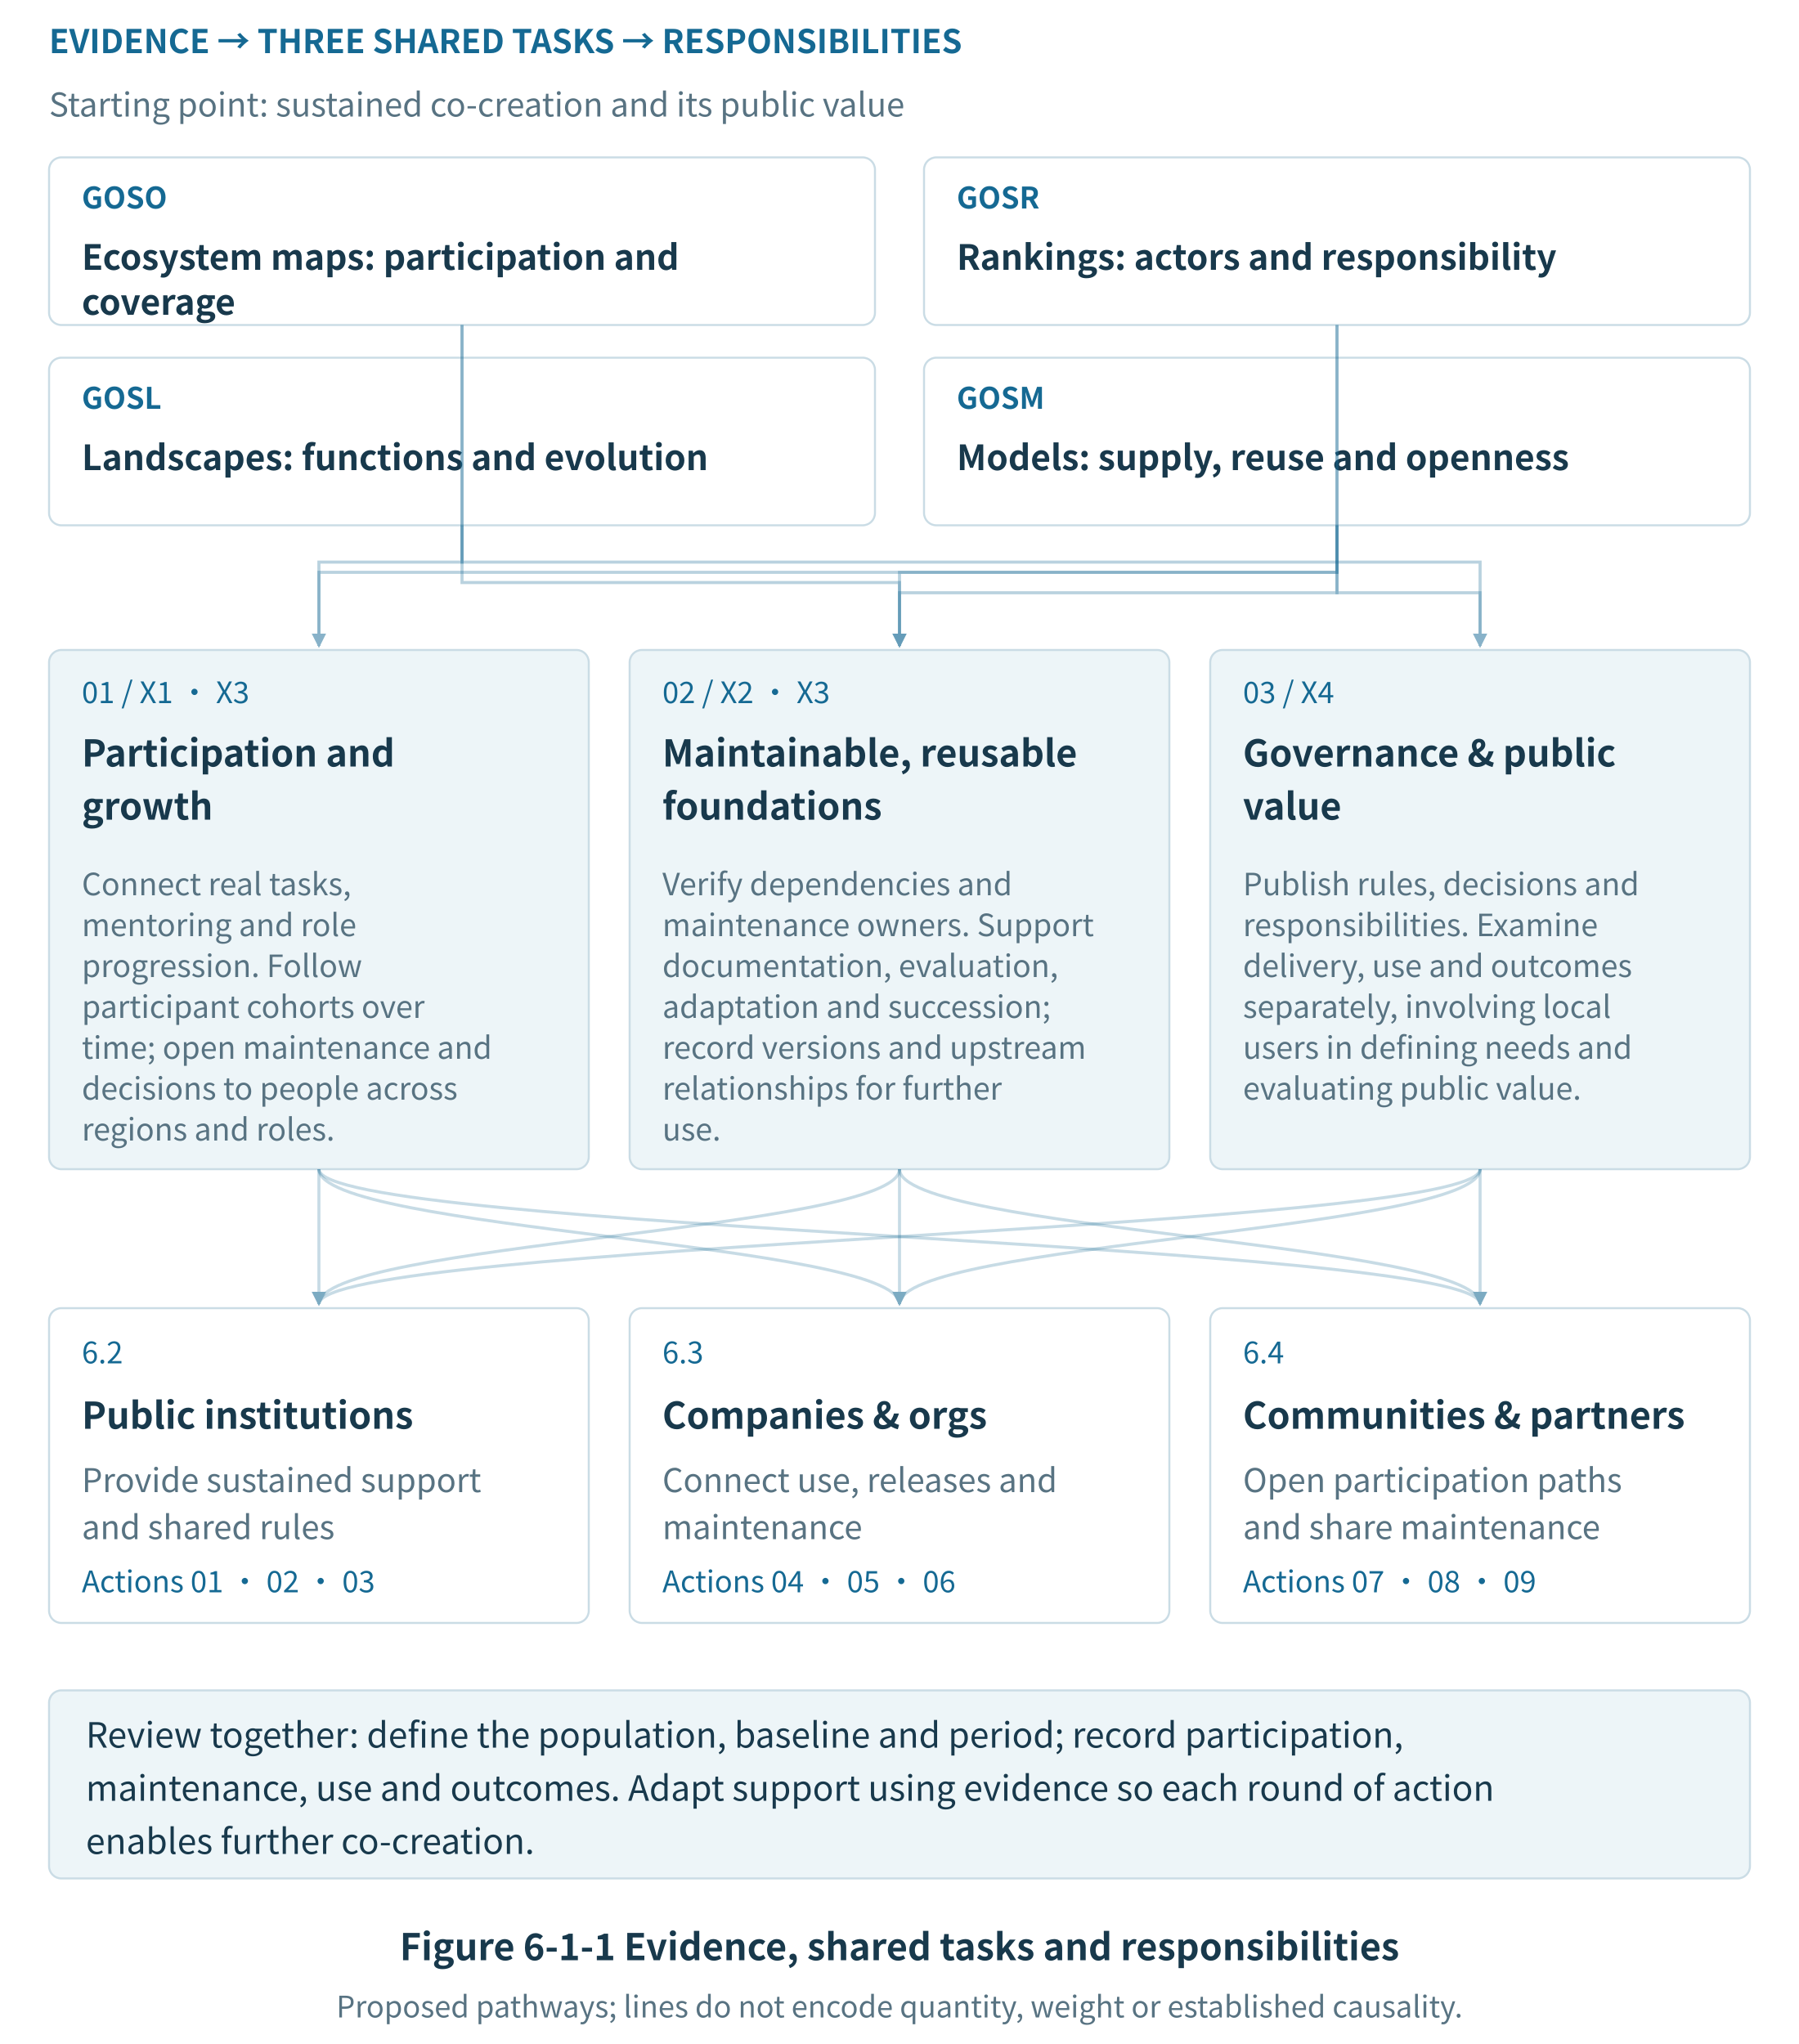
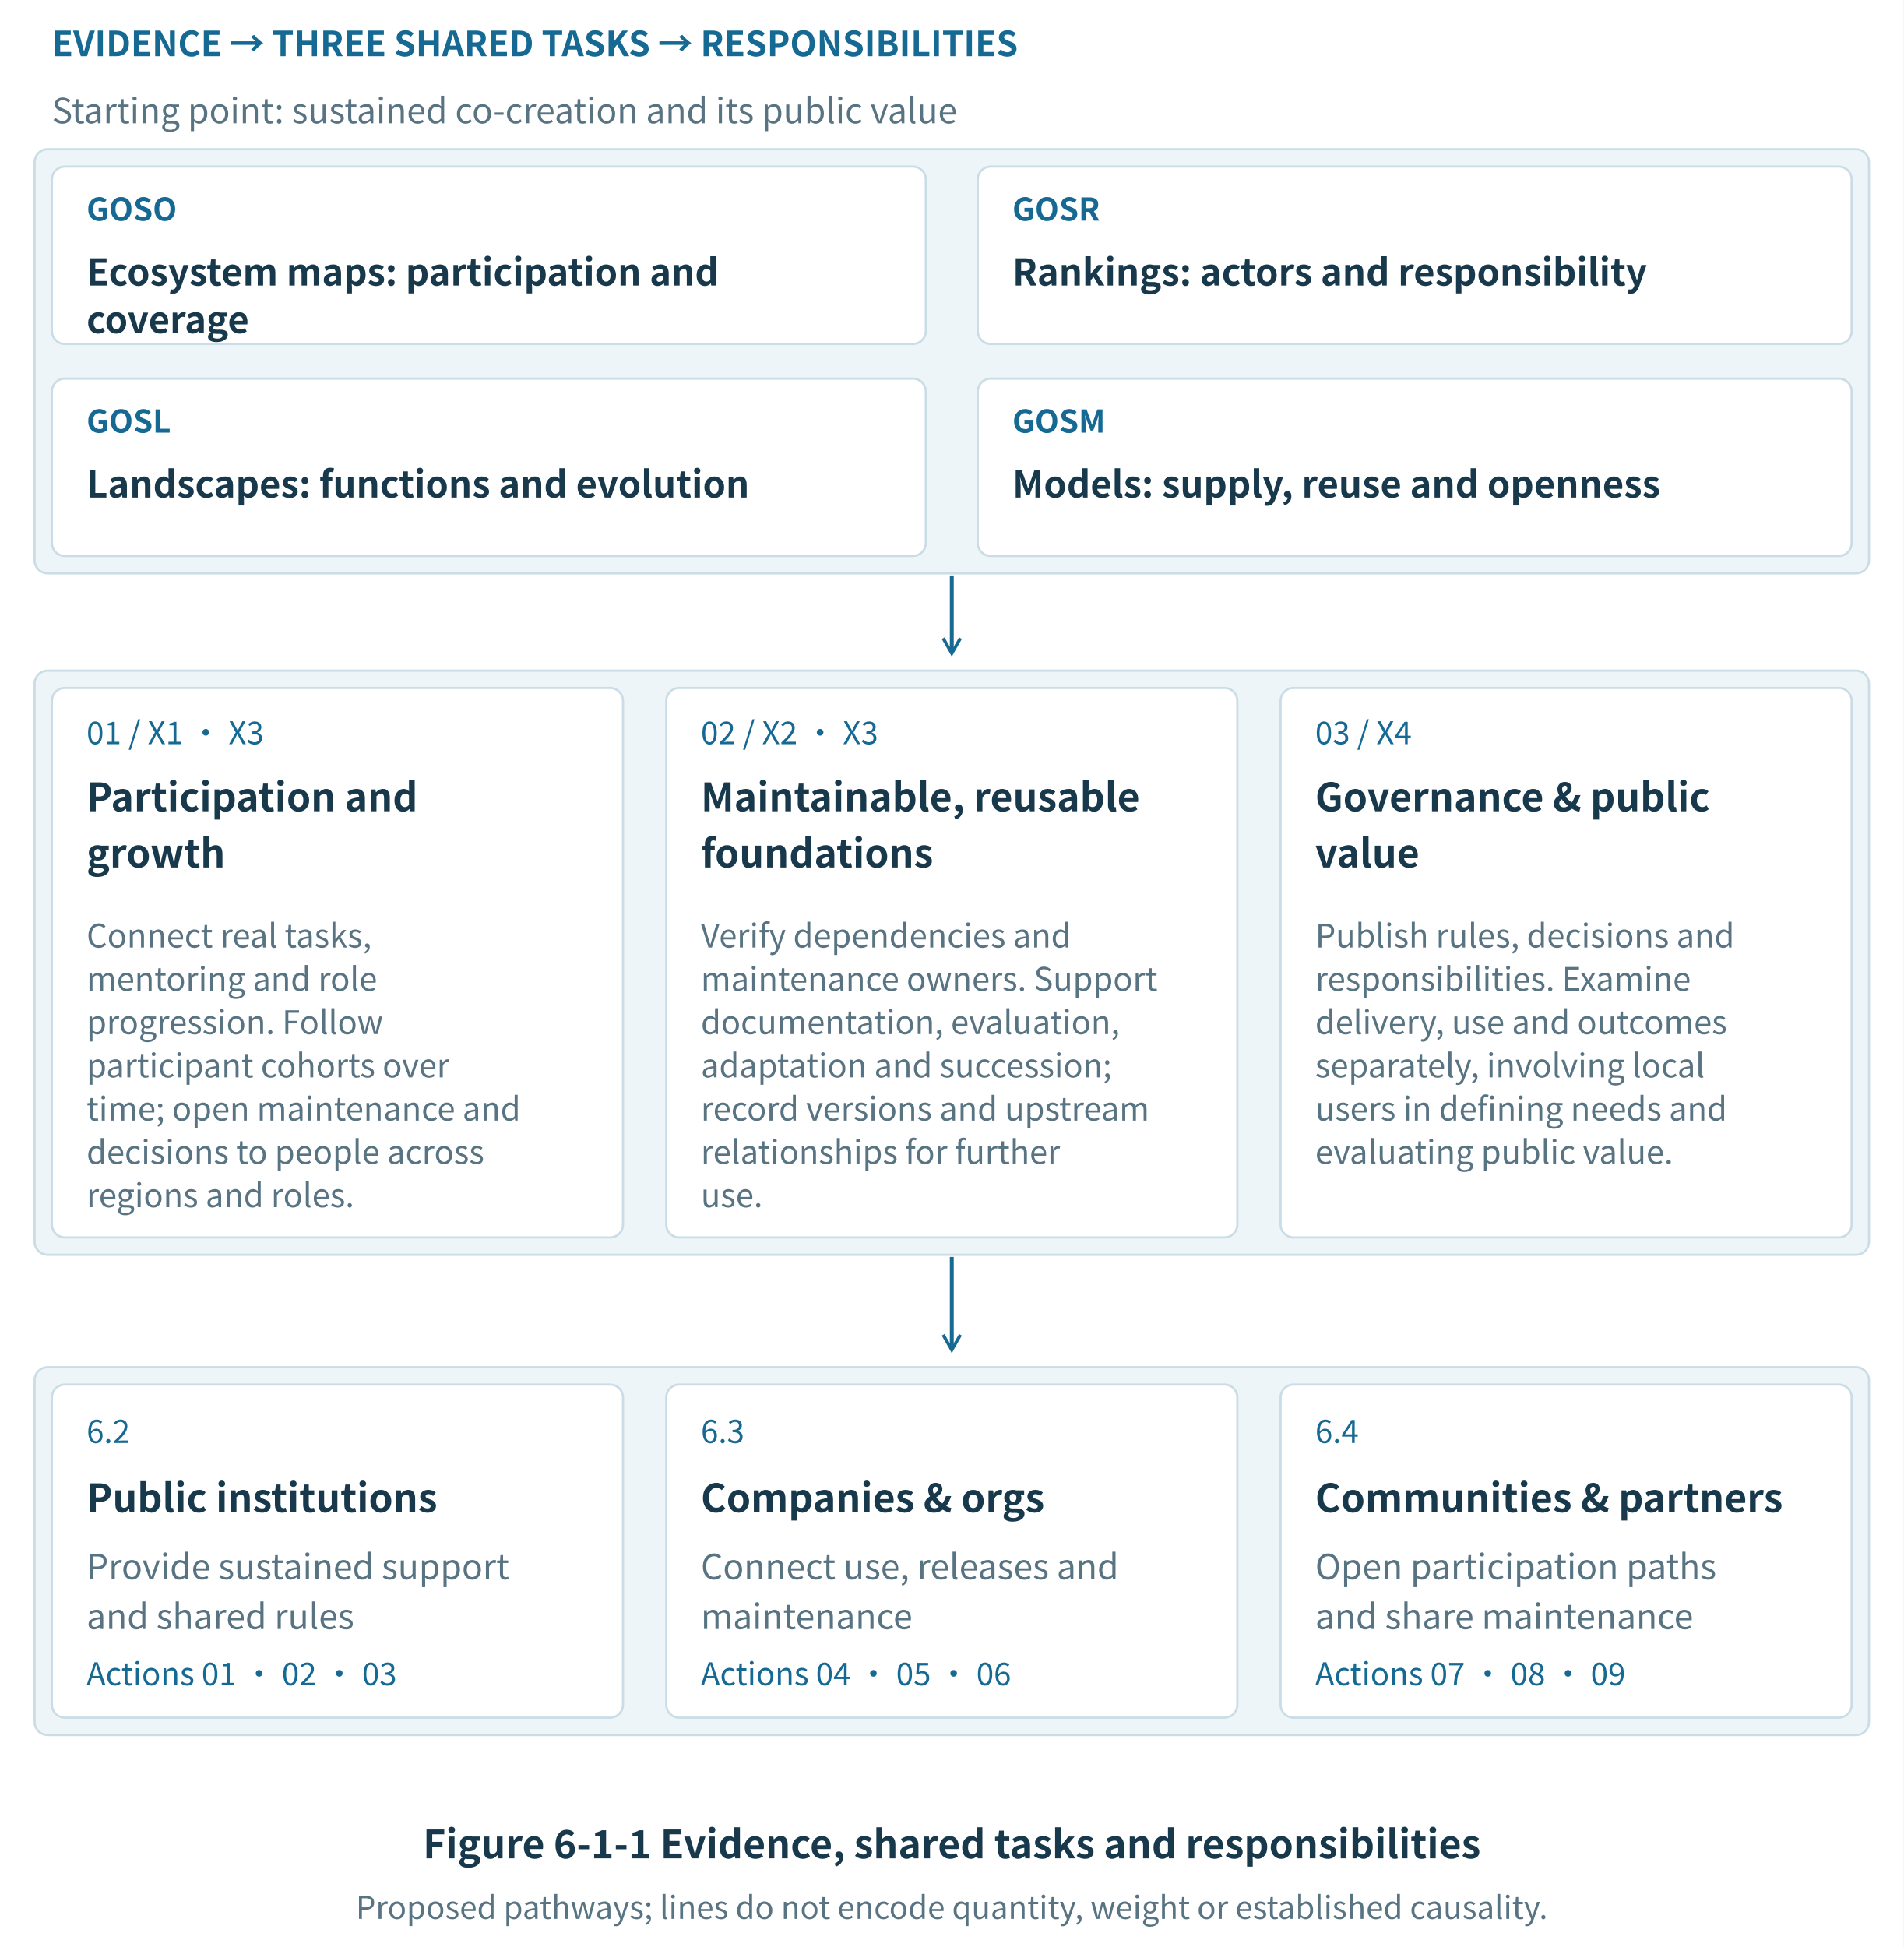
- <svg xmlns="http://www.w3.org/2000/svg" width="880" height="1000" viewBox="0 0 880 1000" role="img">
+ <svg xmlns="http://www.w3.org/2000/svg" width="880" height="900" viewBox="0 0 880 900" role="img">
  <defs>
    <marker id="arrow" markerWidth="7" markerHeight="7" refX="6" refY="3.5" orient="auto" markerUnits="userSpaceOnUse">
      <path d="M0 0L7 3.5L0 7" fill="#156993" />
    </marker>
  </defs>
-   <rect width="880" height="1000" fill="#ffffff" />
+   <rect width="880" height="900" fill="#ffffff" />
  <g font-family="Noto Sans CJK SC,Arial,sans-serif" fill="#18394c">
    <text x="24" y="26" text-anchor="start" font-size="16" font-weight="600" fill="#156993">EVIDENCE → THREE SHARED TASKS → RESPONSIBILITIES</text>
    <text x="24" y="57" text-anchor="start" font-size="16" font-weight="400" fill="#587382">Starting point: sustained co-creation and its public value</text>
+     <rect x="16" y="69" width="848" height="196" rx="6" fill="#edf5f8" stroke="#cadce5" />
+     <rect x="16" y="310" width="848" height="270" rx="6" fill="#edf5f8" stroke="#cadce5" />
+     <rect x="16" y="632" width="848" height="170" rx="6" fill="#edf5f8" stroke="#cadce5" />
+     <path d="M440 266V302" fill="none" stroke="#156993" stroke-width="1.8" />
+     <path d="M436 295L440 302L444 295" fill="none" stroke="#156993" stroke-width="1.5" />
+     <path d="M440 581V624" fill="none" stroke="#156993" stroke-width="1.8" />
+     <path d="M436 617L440 624L444 617" fill="none" stroke="#156993" stroke-width="1.5" />
    <rect x="24" y="77" width="404" height="82" rx="6" fill="#ffffff" stroke="#cadce5" />
    <text x="40" y="102" text-anchor="start" font-size="14.5" font-weight="600" fill="#156993">GOSO</text>
    <text x="40" y="132" text-anchor="start" font-size="17" font-weight="600" fill="#18394c">Ecosystem maps: participation and</text>
    <text x="40" y="154" text-anchor="start" font-size="17" font-weight="600" fill="#18394c">coverage</text>
    <rect x="452" y="77" width="404" height="82" rx="6" fill="#ffffff" stroke="#cadce5" />
    <text x="468" y="102" text-anchor="start" font-size="14.5" font-weight="600" fill="#156993">GOSR</text>
    <text x="468" y="132" text-anchor="start" font-size="17" font-weight="600" fill="#18394c">Rankings: actors and responsibility</text>
    <rect x="24" y="175" width="404" height="82" rx="6" fill="#ffffff" stroke="#cadce5" />
    <text x="40" y="200" text-anchor="start" font-size="14.5" font-weight="600" fill="#156993">GOSL</text>
    <text x="40" y="230" text-anchor="start" font-size="17" font-weight="600" fill="#18394c">Landscapes: functions and evolution</text>
    <rect x="452" y="175" width="404" height="82" rx="6" fill="#ffffff" stroke="#cadce5" />
    <text x="468" y="200" text-anchor="start" font-size="14.5" font-weight="600" fill="#156993">GOSM</text>
    <text x="468" y="230" text-anchor="start" font-size="17" font-weight="600" fill="#18394c">Models: supply, reuse and openness</text>
-     <path d="M226 159V275H156V316" stroke="#156993" stroke-width="1.5" fill="none" opacity="0.3" marker-end="url(#arrow)" />
-     <path d="M226 159V275H724V316" stroke="#156993" stroke-width="1.5" fill="none" opacity="0.3" marker-end="url(#arrow)" />
-     <path d="M654 159V280H156V316" stroke="#156993" stroke-width="1.5" fill="none" opacity="0.3" marker-end="url(#arrow)" />
-     <path d="M654 159V280H440V316" stroke="#156993" stroke-width="1.5" fill="none" opacity="0.3" marker-end="url(#arrow)" />
-     <path d="M226 257V285H440V316" stroke="#156993" stroke-width="1.5" fill="none" opacity="0.3" marker-end="url(#arrow)" />
-     <path d="M654 257V290H440V316" stroke="#156993" stroke-width="1.5" fill="none" opacity="0.3" marker-end="url(#arrow)" />
-     <path d="M654 257V290H724V316" stroke="#156993" stroke-width="1.5" fill="none" opacity="0.3" marker-end="url(#arrow)" />
-     <rect x="24" y="318" width="264" height="254" rx="6" fill="#edf5f8" stroke="#cadce5" />
+     <rect x="24" y="318" width="264" height="254" rx="6" fill="#ffffff" stroke="#cadce5" />
    <text x="40" y="344" text-anchor="start" font-size="14.5" font-weight="400" fill="#156993">01 / X1 · X3</text>
    <text x="40" y="375" text-anchor="start" font-size="18" font-weight="600" fill="#18394c">Participation and</text>
    <text x="40" y="401" text-anchor="start" font-size="18" font-weight="600" fill="#18394c">growth</text>
    <text x="40" y="438" text-anchor="start" font-size="15" font-weight="400" fill="#587382">Connect real tasks,</text>
    <text x="40" y="458" text-anchor="start" font-size="15" font-weight="400" fill="#587382">mentoring and role</text>
    <text x="40" y="478" text-anchor="start" font-size="15" font-weight="400" fill="#587382">progression. Follow</text>
    <text x="40" y="498" text-anchor="start" font-size="15" font-weight="400" fill="#587382">participant cohorts over</text>
    <text x="40" y="518" text-anchor="start" font-size="15" font-weight="400" fill="#587382">time; open maintenance and</text>
    <text x="40" y="538" text-anchor="start" font-size="15" font-weight="400" fill="#587382">decisions to people across</text>
    <text x="40" y="558" text-anchor="start" font-size="15" font-weight="400" fill="#587382">regions and roles.</text>
-     <rect x="308" y="318" width="264" height="254" rx="6" fill="#edf5f8" stroke="#cadce5" />
+     <rect x="308" y="318" width="264" height="254" rx="6" fill="#ffffff" stroke="#cadce5" />
    <text x="324" y="344" text-anchor="start" font-size="14.5" font-weight="400" fill="#156993">02 / X2 · X3</text>
    <text x="324" y="375" text-anchor="start" font-size="18" font-weight="600" fill="#18394c">Maintainable, reusable</text>
    <text x="324" y="401" text-anchor="start" font-size="18" font-weight="600" fill="#18394c">foundations</text>
    <text x="324" y="438" text-anchor="start" font-size="15" font-weight="400" fill="#587382">Verify dependencies and</text>
    <text x="324" y="458" text-anchor="start" font-size="15" font-weight="400" fill="#587382">maintenance owners. Support</text>
    <text x="324" y="478" text-anchor="start" font-size="15" font-weight="400" fill="#587382">documentation, evaluation,</text>
    <text x="324" y="498" text-anchor="start" font-size="15" font-weight="400" fill="#587382">adaptation and succession;</text>
    <text x="324" y="518" text-anchor="start" font-size="15" font-weight="400" fill="#587382">record versions and upstream</text>
    <text x="324" y="538" text-anchor="start" font-size="15" font-weight="400" fill="#587382">relationships for further</text>
    <text x="324" y="558" text-anchor="start" font-size="15" font-weight="400" fill="#587382">use.</text>
-     <rect x="592" y="318" width="264" height="254" rx="6" fill="#edf5f8" stroke="#cadce5" />
+     <rect x="592" y="318" width="264" height="254" rx="6" fill="#ffffff" stroke="#cadce5" />
    <text x="608" y="344" text-anchor="start" font-size="14.5" font-weight="400" fill="#156993">03 / X4</text>
    <text x="608" y="375" text-anchor="start" font-size="18" font-weight="600" fill="#18394c">Governance &amp; public</text>
    <text x="608" y="401" text-anchor="start" font-size="18" font-weight="600" fill="#18394c">value</text>
    <text x="608" y="438" text-anchor="start" font-size="15" font-weight="400" fill="#587382">Publish rules, decisions and</text>
    <text x="608" y="458" text-anchor="start" font-size="15" font-weight="400" fill="#587382">responsibilities. Examine</text>
    <text x="608" y="478" text-anchor="start" font-size="15" font-weight="400" fill="#587382">delivery, use and outcomes</text>
    <text x="608" y="498" text-anchor="start" font-size="15" font-weight="400" fill="#587382">separately, involving local</text>
    <text x="608" y="518" text-anchor="start" font-size="15" font-weight="400" fill="#587382">users in defining needs and</text>
    <text x="608" y="538" text-anchor="start" font-size="15" font-weight="400" fill="#587382">evaluating public value.</text>
-     <path d="M156 572C156 602 156 608 156 638" stroke="#156993" stroke-width="1.5" fill="none" opacity="0.24" marker-end="url(#arrow)" />
-     <path d="M156 572C156 602 440 608 440 638" stroke="#156993" stroke-width="1.5" fill="none" opacity="0.24" marker-end="url(#arrow)" />
-     <path d="M156 572C156 602 724 608 724 638" stroke="#156993" stroke-width="1.5" fill="none" opacity="0.24" marker-end="url(#arrow)" />
-     <path d="M440 572C440 602 156 608 156 638" stroke="#156993" stroke-width="1.5" fill="none" opacity="0.24" marker-end="url(#arrow)" />
-     <path d="M440 572C440 602 440 608 440 638" stroke="#156993" stroke-width="1.5" fill="none" opacity="0.24" marker-end="url(#arrow)" />
-     <path d="M440 572C440 602 724 608 724 638" stroke="#156993" stroke-width="1.5" fill="none" opacity="0.24" marker-end="url(#arrow)" />
-     <path d="M724 572C724 602 156 608 156 638" stroke="#156993" stroke-width="1.5" fill="none" opacity="0.24" marker-end="url(#arrow)" />
-     <path d="M724 572C724 602 440 608 440 638" stroke="#156993" stroke-width="1.5" fill="none" opacity="0.24" marker-end="url(#arrow)" />
-     <path d="M724 572C724 602 724 608 724 638" stroke="#156993" stroke-width="1.5" fill="none" opacity="0.24" marker-end="url(#arrow)" />
    <rect x="24" y="640" width="264" height="154" rx="6" fill="#ffffff" stroke="#cadce5" />
    <text x="40" y="667" text-anchor="start" font-size="14.5" font-weight="400" fill="#156993">6.2</text>
    <text x="40" y="699" text-anchor="start" font-size="18" font-weight="600" fill="#18394c">Public institutions</text>
    <text x="40" y="730" text-anchor="start" font-size="16" font-weight="400" fill="#587382">Provide sustained support</text>
    <text x="40" y="753" text-anchor="start" font-size="16" font-weight="400" fill="#587382">and shared rules</text>
    <text x="40" y="779" text-anchor="start" font-size="14.5" font-weight="400" fill="#156993">Actions 01 · 02 · 03</text>
    <rect x="308" y="640" width="264" height="154" rx="6" fill="#ffffff" stroke="#cadce5" />
    <text x="324" y="667" text-anchor="start" font-size="14.5" font-weight="400" fill="#156993">6.3</text>
    <text x="324" y="699" text-anchor="start" font-size="18" font-weight="600" fill="#18394c">Companies &amp; orgs</text>
    <text x="324" y="730" text-anchor="start" font-size="16" font-weight="400" fill="#587382">Connect use, releases and</text>
    <text x="324" y="753" text-anchor="start" font-size="16" font-weight="400" fill="#587382">maintenance</text>
    <text x="324" y="779" text-anchor="start" font-size="14.5" font-weight="400" fill="#156993">Actions 04 · 05 · 06</text>
    <rect x="592" y="640" width="264" height="154" rx="6" fill="#ffffff" stroke="#cadce5" />
    <text x="608" y="667" text-anchor="start" font-size="14.5" font-weight="400" fill="#156993">6.4</text>
    <text x="608" y="699" text-anchor="start" font-size="18" font-weight="600" fill="#18394c">Communities &amp; partners</text>
    <text x="608" y="730" text-anchor="start" font-size="16" font-weight="400" fill="#587382">Open participation paths</text>
    <text x="608" y="753" text-anchor="start" font-size="16" font-weight="400" fill="#587382">and share maintenance</text>
    <text x="608" y="779" text-anchor="start" font-size="14.5" font-weight="400" fill="#156993">Actions 07 · 08 · 09</text>
-     <rect x="24" y="827" width="832" height="92" rx="6" fill="#edf5f8" stroke="#cadce5" />
-     <text x="42" y="855" text-anchor="start" font-size="17" font-weight="400" fill="#18394c">Review together: define the population, baseline and period; record participation,</text>
-     <text x="42" y="881" text-anchor="start" font-size="17" font-weight="400" fill="#18394c">maintenance, use and outcomes. Adapt support using evidence so each round of action</text>
-     <text x="42" y="907" text-anchor="start" font-size="17" font-weight="400" fill="#18394c">enables further co-creation.</text>
-     <text x="440" y="959" text-anchor="middle" font-size="18" font-weight="600" fill="#18394c">Figure 6-1-1 Evidence, shared tasks and responsibilities</text>
-     <text x="440" y="987" text-anchor="middle" font-size="14.5" font-weight="400" fill="#587382">Proposed pathways; lines do not encode quantity, weight or established causality.</text>
+     <text x="440" y="859" text-anchor="middle" font-size="18" font-weight="600" fill="#18394c">Figure 6-1-1 Evidence, shared tasks and responsibilities</text>
+     <text x="440" y="887" text-anchor="middle" font-size="14.5" font-weight="400" fill="#587382">Proposed pathways; lines do not encode quantity, weight or established causality.</text>
  </g>
</svg>
